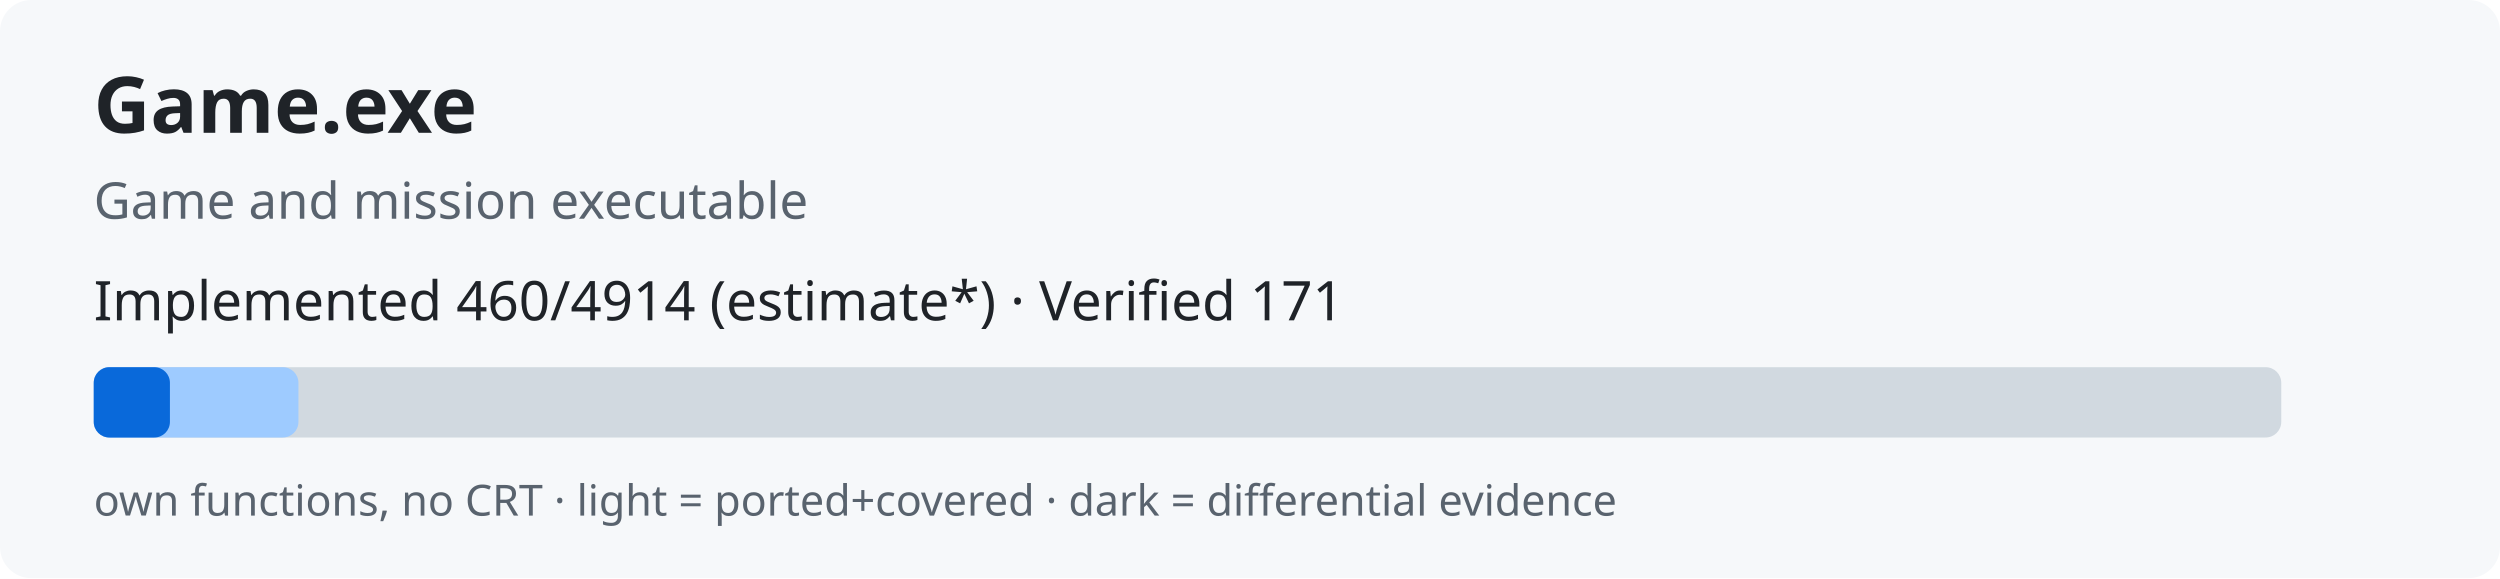
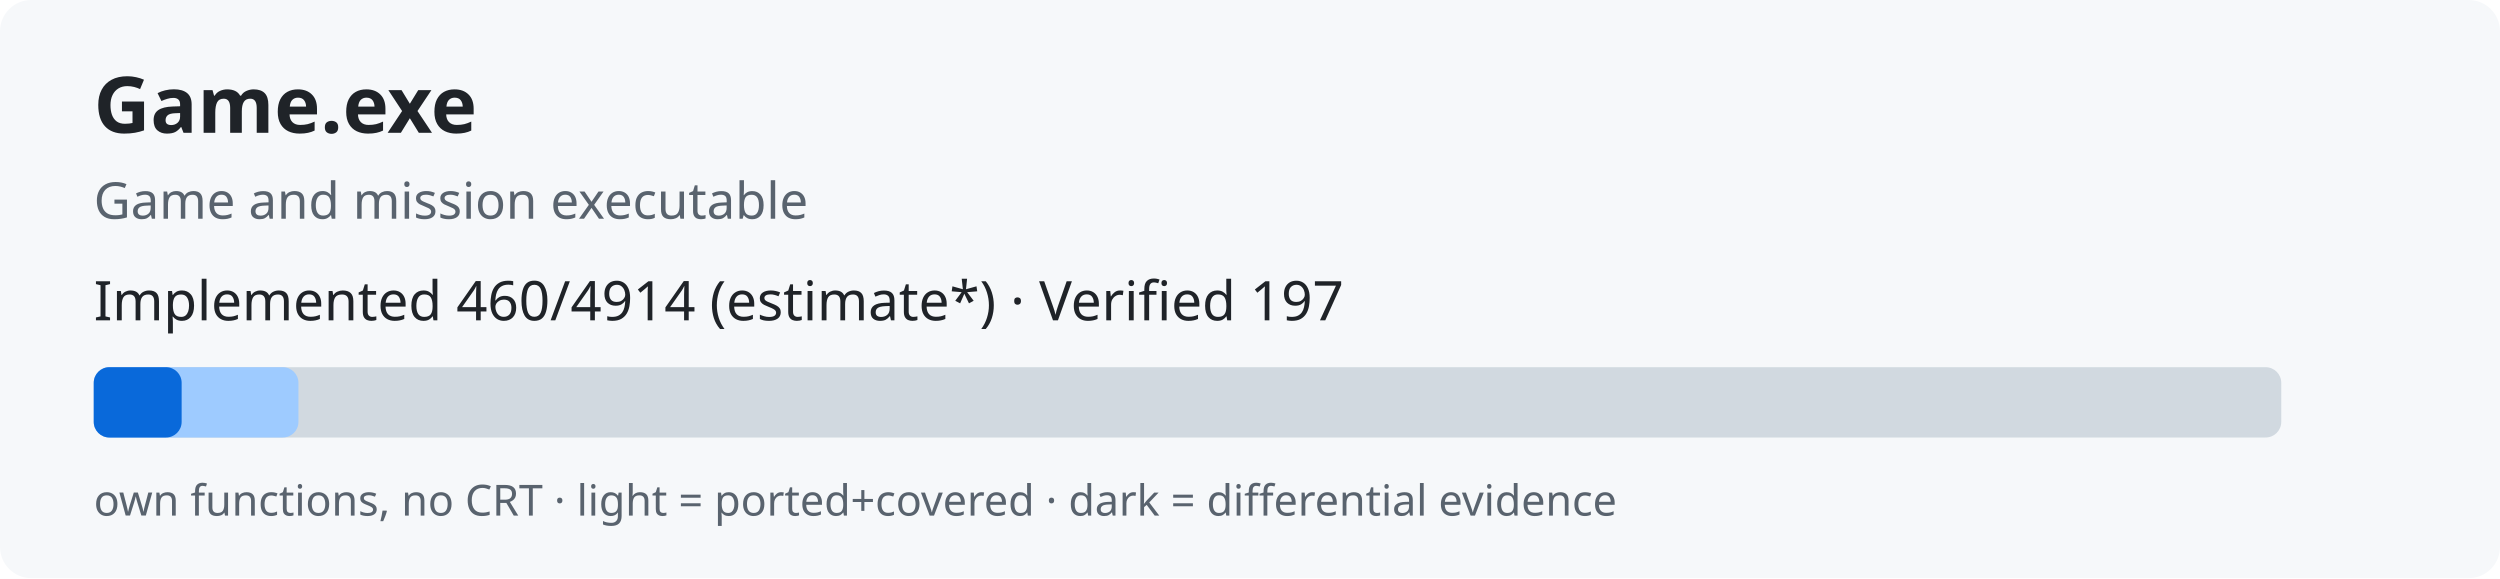
<svg xmlns="http://www.w3.org/2000/svg" width="640" height="148" role="img">
  <rect width="640" height="148" rx="8" fill="#f6f8fa" />
  <text x="24" y="34" font-family="sans-serif" font-size="20" font-weight="bold" fill="#1f2328">Game.exe</text>
  <text x="24" y="56" font-family="sans-serif" font-size="13" fill="#59636e">Game and mission executable</text>
-   <text x="24" y="82" font-family="sans-serif" font-size="14" fill="#1f2328">Implemented 460/4914 (estimate*) · Verified 171</text>
+   <text x="24" y="82" font-family="sans-serif" font-size="14" fill="#1f2328">Implemented 460/4914 (estimate*) · Verified 197</text>
  <rect x="24" y="94" width="560" height="18" rx="4" fill="#d1d9e0" />
  <rect x="24" y="94" width="52.4" height="18" rx="4" fill="#9ecbff" />
-   <rect x="24" y="94" width="19.5" height="18" rx="4" fill="#0969da" />
+   <rect x="24" y="94" width="22.5" height="18" rx="4" fill="#0969da" />
  <text x="24" y="132" font-family="sans-serif" font-size="11" fill="#59636e">own functions, no CRT · light = ported+covered · dark = differential evidence</text>
</svg>
